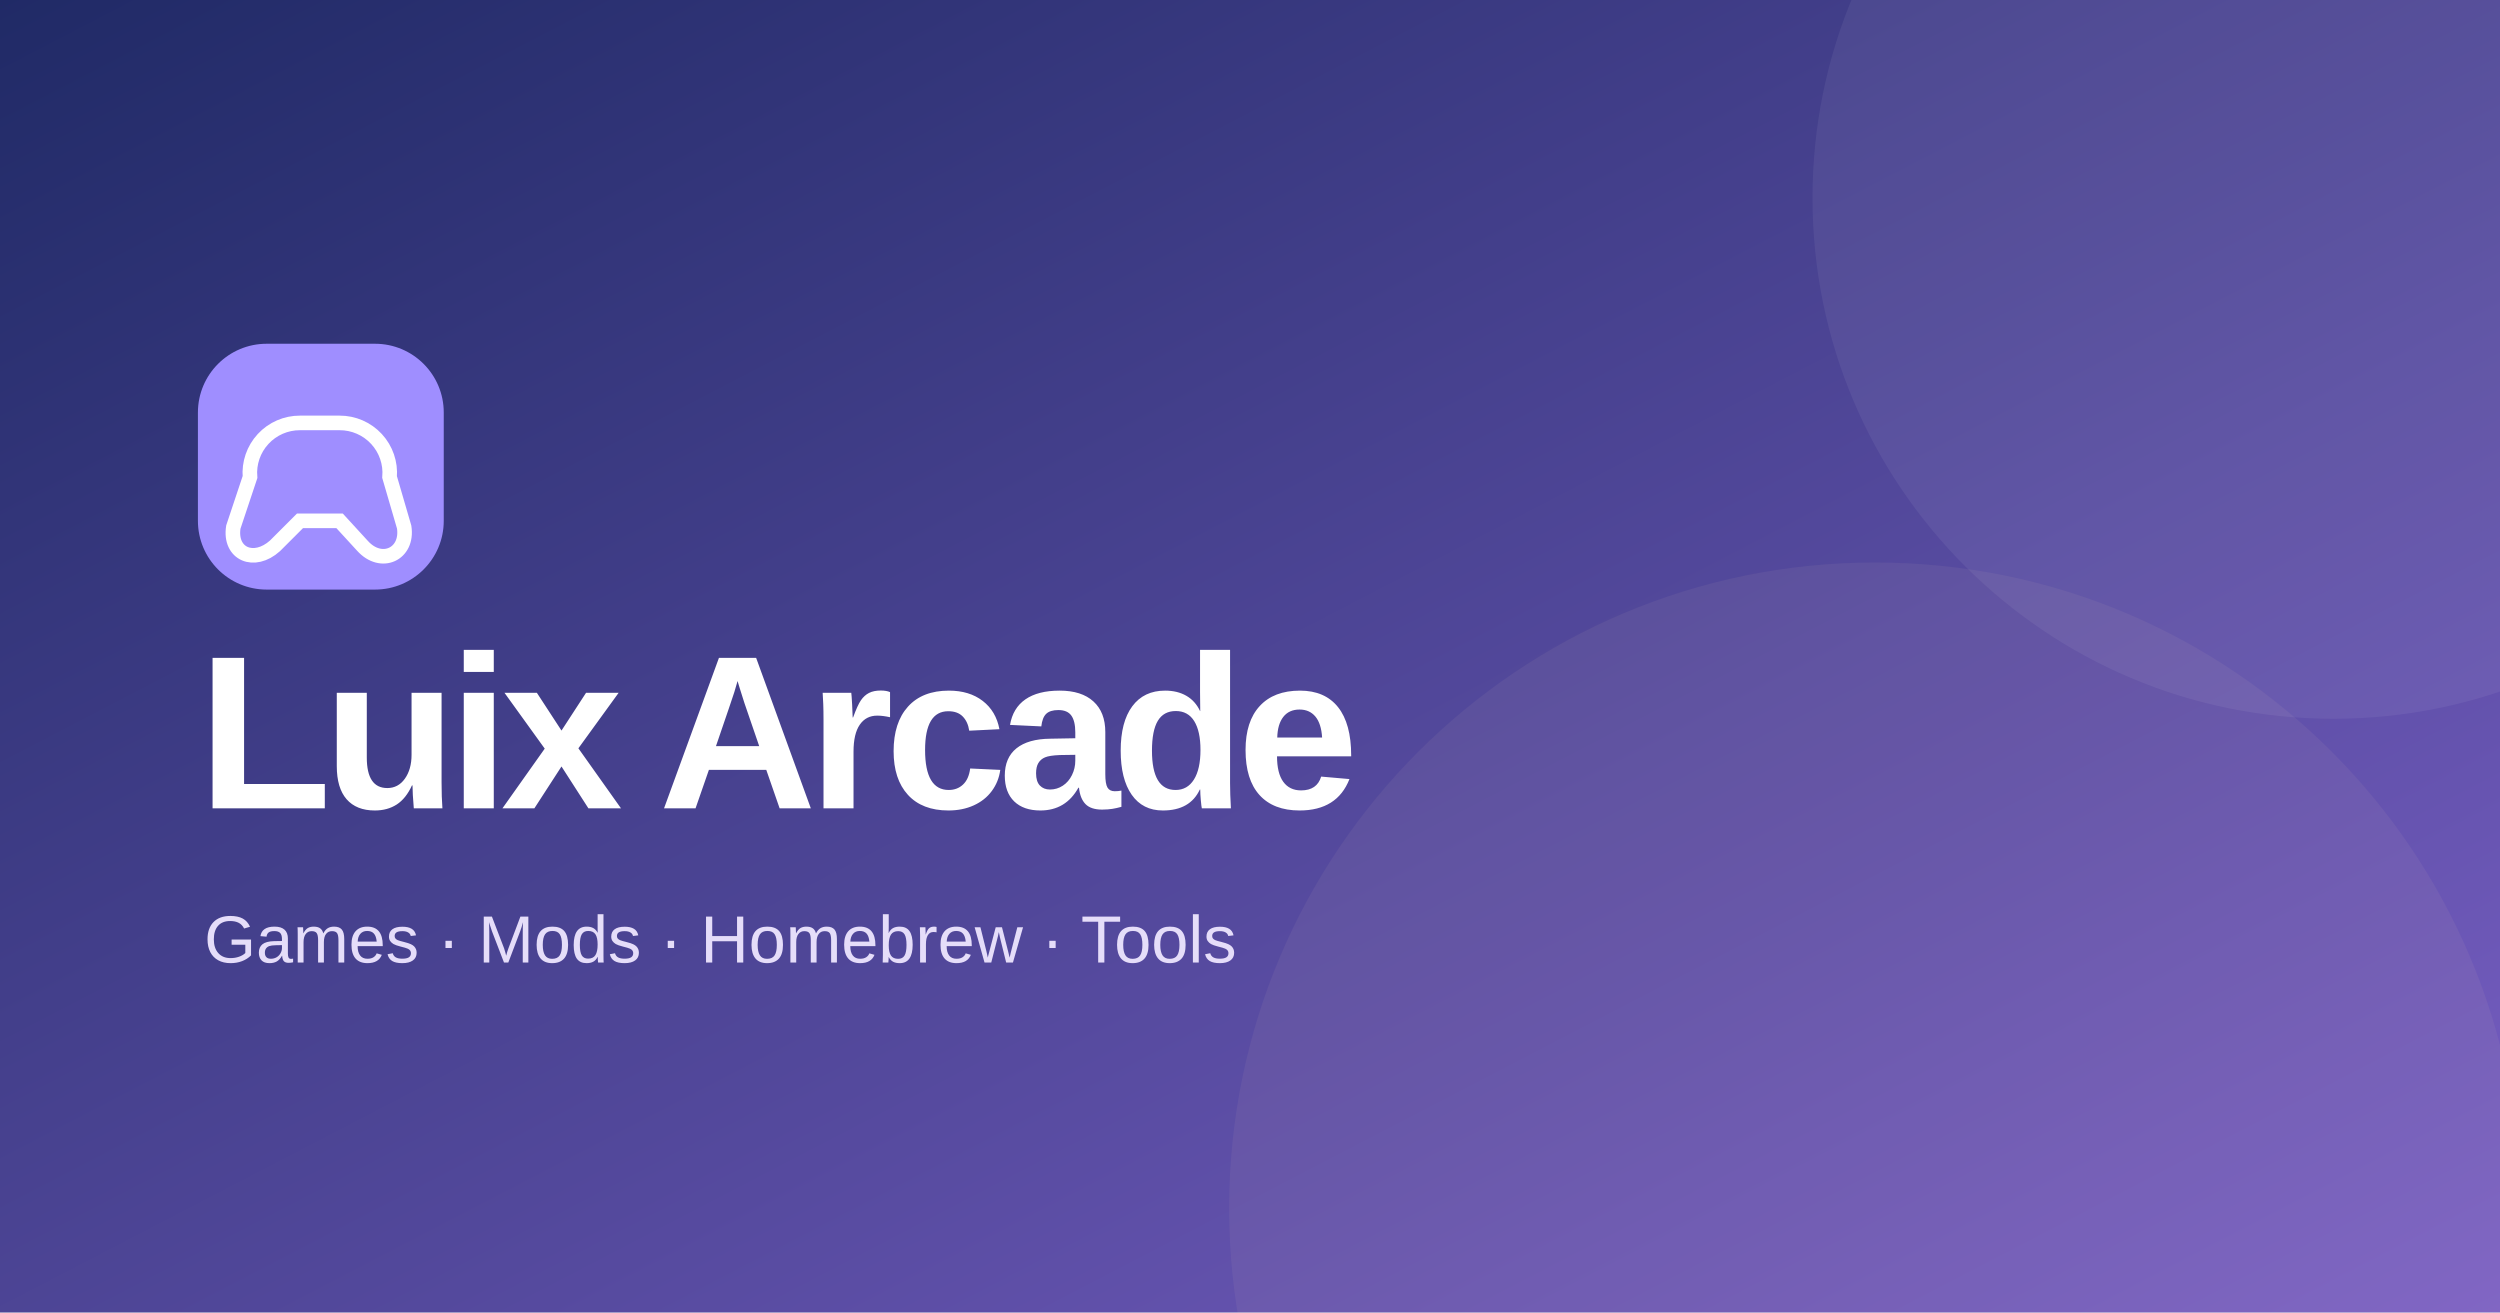
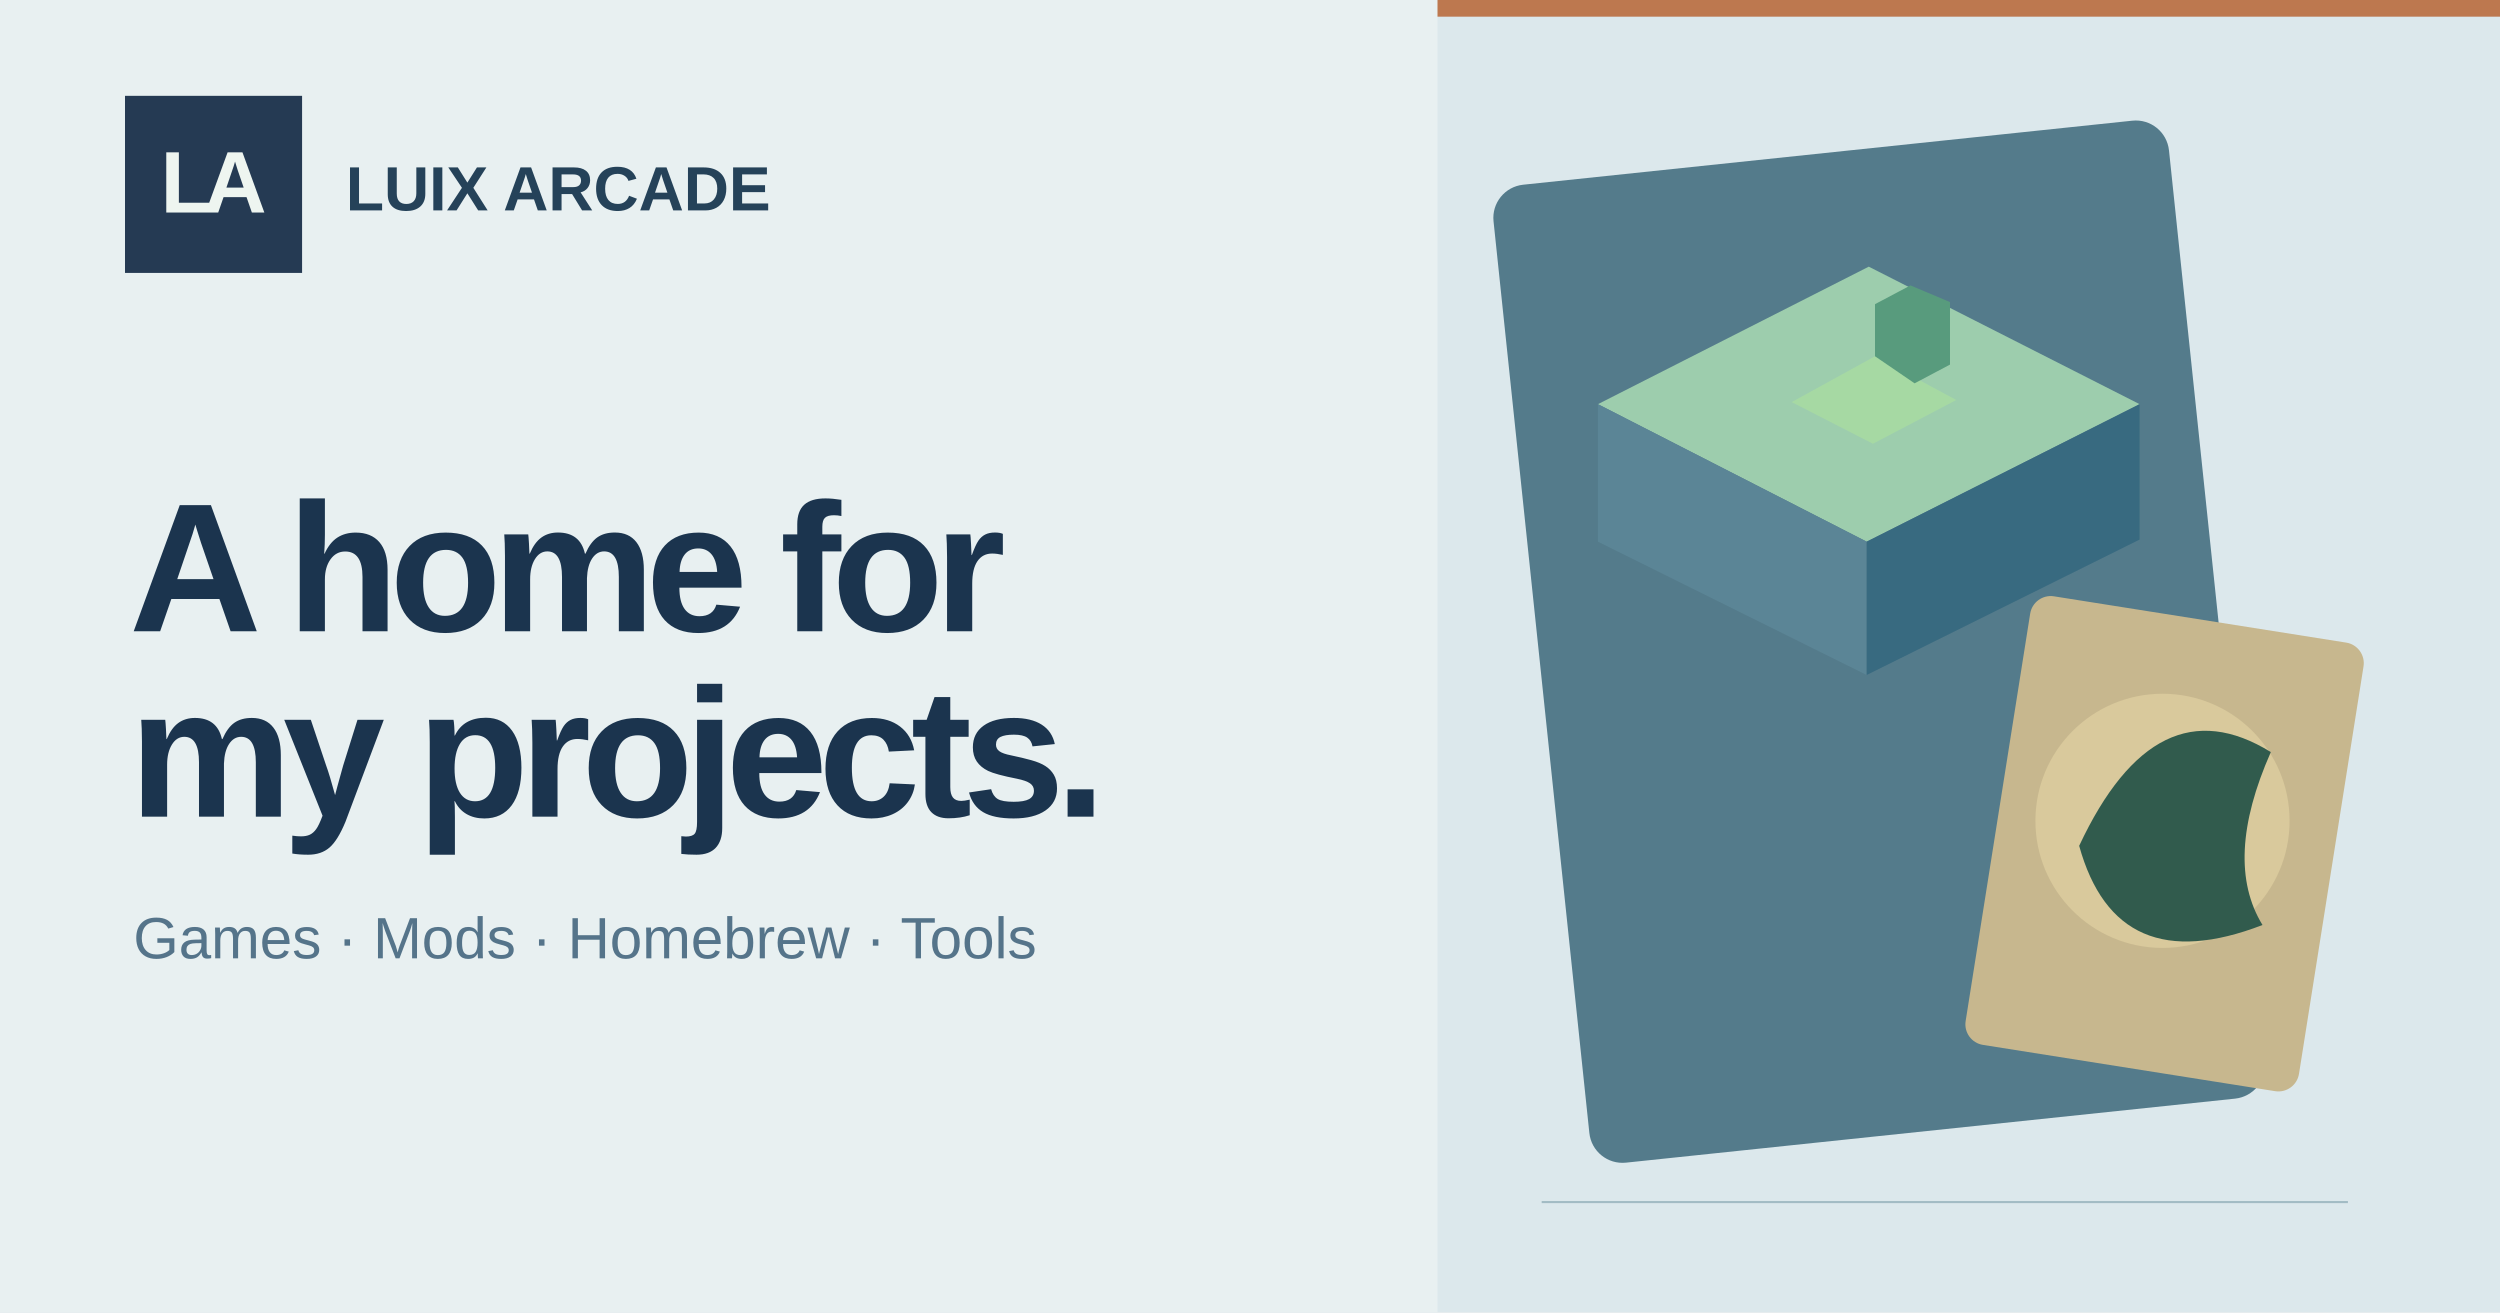
- <svg xmlns="http://www.w3.org/2000/svg" viewBox="0 0 1200 630">
-   <defs>
-     <linearGradient id="b" x1="0" y1="0" x2="1" y2="1">
-       <stop stop-color="#202A66" />
-       <stop offset="1" stop-color="#795FC4" />
-     </linearGradient>
-   </defs>
-   <rect width="1200" height="630" fill="url(#b)" />
-   <circle cx="1120" cy="95" r="250" fill="#ffffff" opacity=".06" />
-   <circle cx="900" cy="580" r="310" fill="#ffdeb8" opacity=".06" />
-   <rect x="95" y="165" width="118" height="118" rx="33" fill="#9F8EFF" />
-   <path d="M120 229a24 24 0 0 1 24-26h19a24 24 0 0 1 24 26l7 24c2 13-11 19-20 9l-11-12h-19l-12 12c-10 9-22 4-20-9z" fill="none" stroke="white" stroke-width="7" />
-   <text x="95" y="388" fill="#ffffff" font-family="Arial,sans-serif" font-weight="800" font-size="105" letter-spacing="-4">Luix Arcade</text>
-   <text x="98" y="462" fill="#E5DDF9" font-family="Arial,sans-serif" font-size="32">Games · Mods · Homebrew · Tools</text>
+ <svg xmlns="http://www.w3.org/2000/svg" viewBox="0 0 1200 630" role="img" aria-labelledby="title desc">
+   <rect width="1200" height="630" fill="#dce8ec" />
+   <path d="M0 0h1200v8H0z" fill="#bd784f" />
+   <path d="M0 0h690v630H0z" fill="#e8f0f1" />
+   <path d="M60 46h85v85H60z" fill="#253a53" rx="14" />
+   <text x="77" y="102" font-family="Arial,sans-serif" font-weight="900" font-size="42" fill="#eef5f0" letter-spacing="-5">LA</text>
+   <text x="166" y="101" font-family="Arial,sans-serif" font-size="30" font-weight="800" fill="#254259">LUIX ARCADE</text>
+   <text x="62" y="303" font-family="Arial,sans-serif" font-size="88" letter-spacing="-4.5" font-weight="800" fill="#1b344e">A home for</text>
+   <text x="62" y="392" font-family="Arial,sans-serif" font-size="88" letter-spacing="-4.5" font-weight="800" fill="#1b344e">my projects.</text>
+   <text x="64" y="460" font-family="Arial,sans-serif" font-size="28" fill="#55748a">Games  ·  Mods  ·  Homebrew  ·  Tools</text>
+   <rect x="739" y="72" width="326" height="472" rx="16" fill="#547b8b" transform="rotate(-6 902 308)" />
+   <path d="M767 194 897 128 1027 194 896 260Z" fill="#9dcdad" />
+   <path d="M767 194 896 260v64L767 260Z" fill="#5b8596" />
+   <path d="M896 260 1027 194v65L896 324Z" fill="#386a80" />
+   <path d="m860 193 40-22 39 21-40 21z" fill="#a6d9a3" />
+   <path d="m900 171 0-25 17-9 19 8v30l-17 9z" fill="#589b7d" />
+   <rect x="958" y="296" width="162" height="218" rx="10" fill="#c7b78e" transform="rotate(9 1039 405)" />
+   <circle cx="1038" cy="394" r="61" fill="#e5d5a5" opacity=".6" />
+   <path d="M998 406q37-79 92-45-23 52-4 83-70 27-88-38Z" fill="#315b4d" />
+   <path d="M740 577h387" stroke="#4b7788" opacity=".4" />
</svg>
